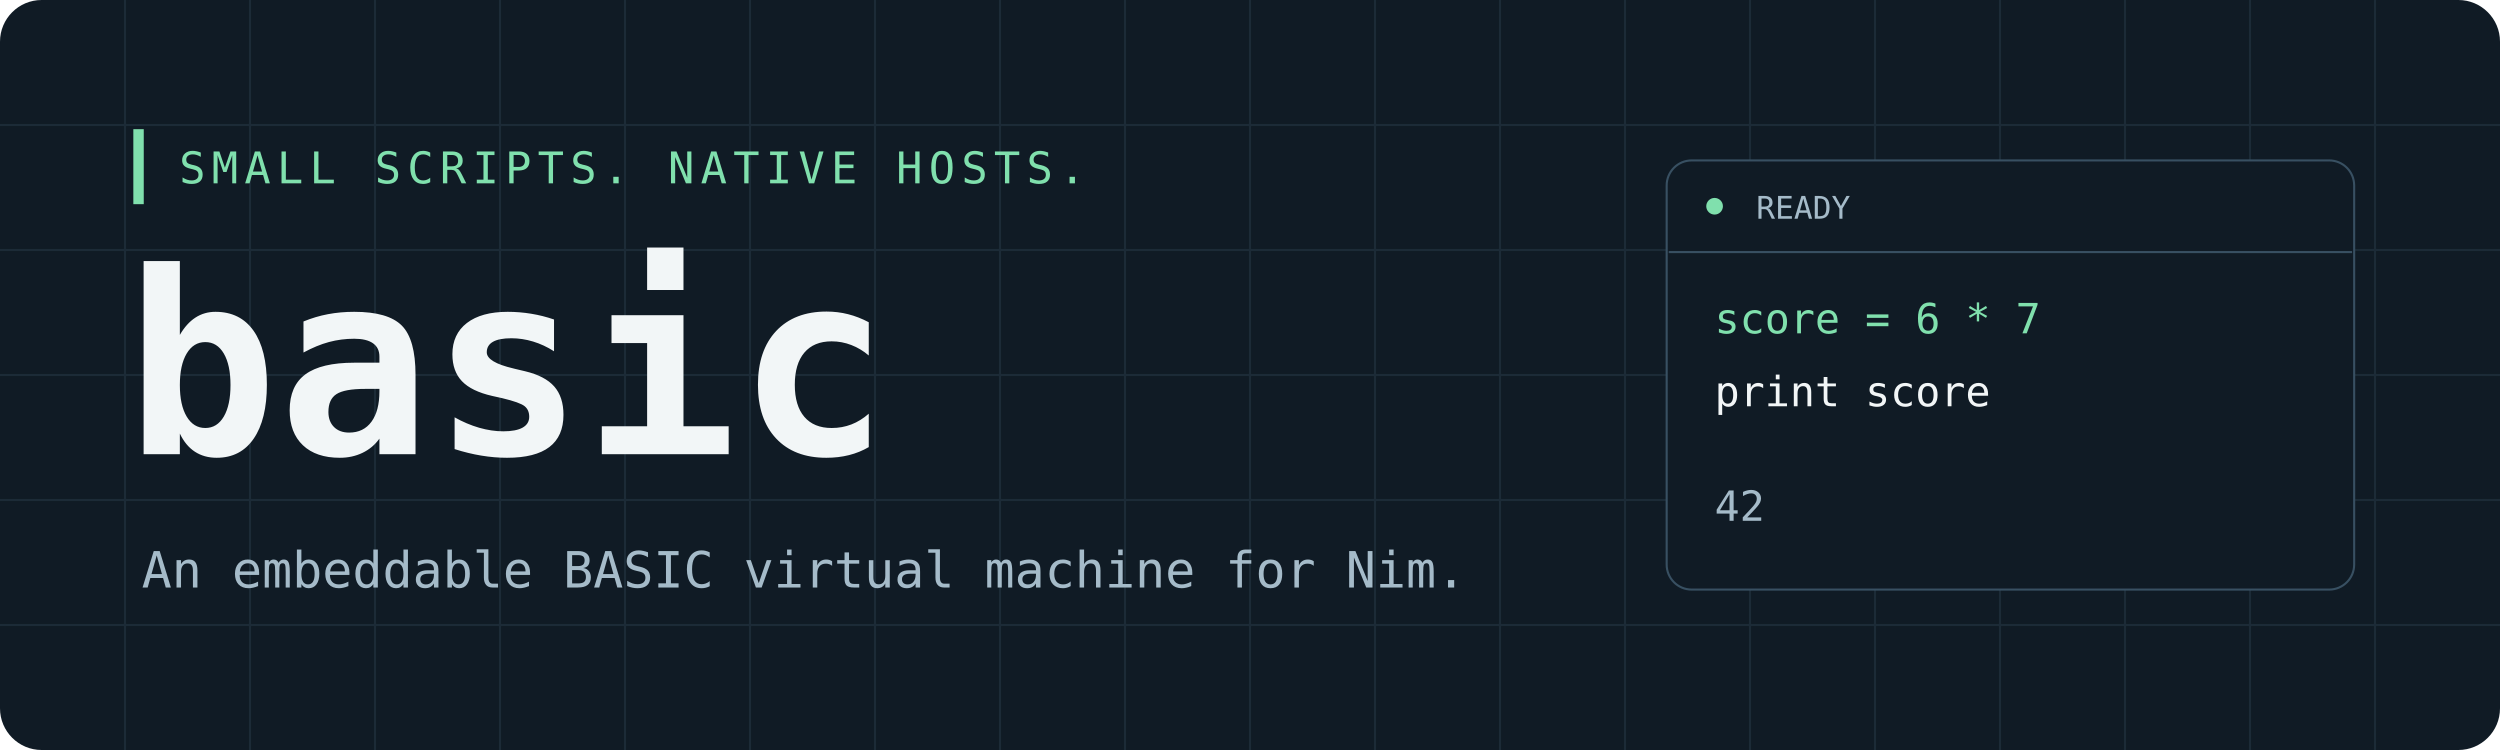
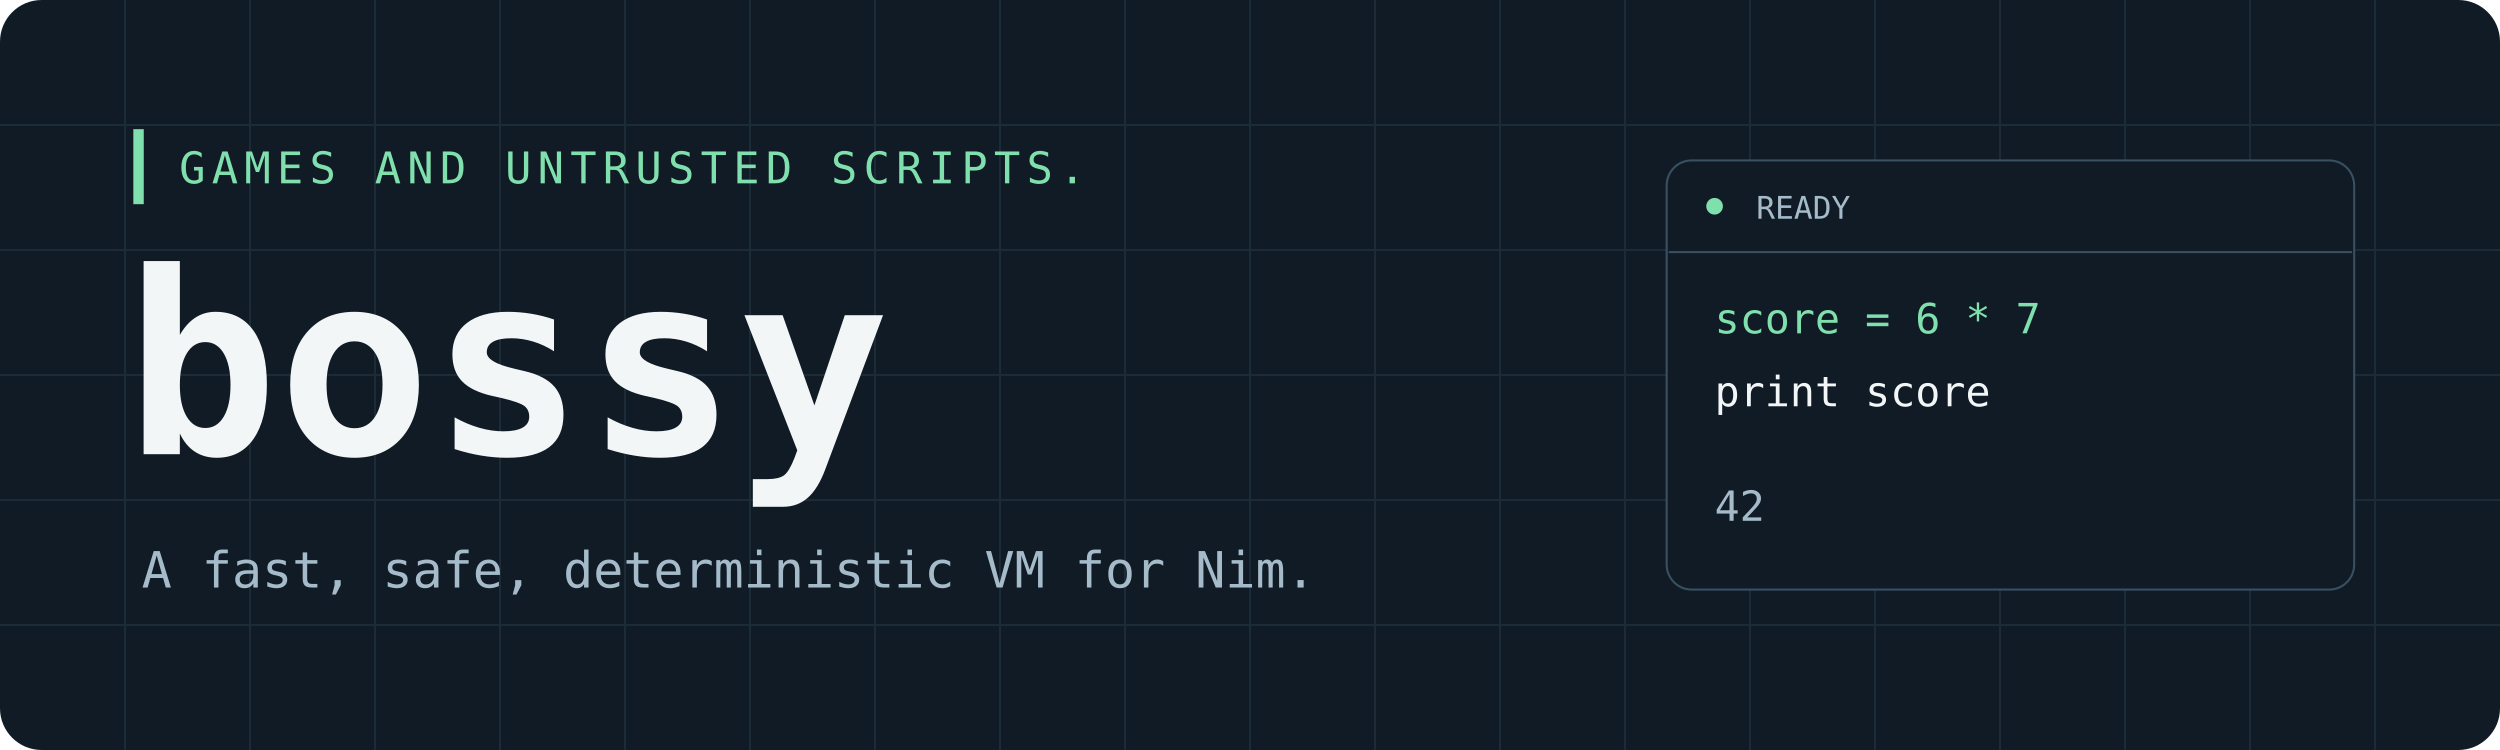
<svg xmlns="http://www.w3.org/2000/svg" width="1200" height="360" viewBox="0 0 1200 360" role="img" aria-labelledby="title desc">
  <rect width="1200" height="360" rx="20" fill="#101b25" />
  <path d="M0 300H1200M0 240H1200M0 180H1200M0 120H1200M0 60H1200M60 0V360M120 0V360M180 0V360M240 0V360M300 0V360M360 0V360M420 0V360M480 0V360M540 0V360M600 0V360M660 0V360M720 0V360M780 0V360M840 0V360M900 0V360M960 0V360M1020 0V360M1080 0V360M1140 0V360" stroke="#1c2b37" stroke-width="1" />
  <rect x="64" y="62" width="5" height="36" fill="#80e0ad" />
-   <text x="86" y="88" fill="#80e0ad" font-family="monospace" font-size="21" letter-spacing="3">SMALL SCRIPTS. NATIVE HOSTS.</text>
-   <text x="60" y="218" fill="#f2f6f7" font-family="monospace" font-weight="700" font-size="122">basic</text>
-   <text x="68" y="282" fill="#a5bbc9" font-family="monospace" font-size="24">An embeddable BASIC virtual machine for Nim.</text>
+   <text x="86" y="88" fill="#80e0ad" font-family="monospace" font-size="21" letter-spacing="3">GAMES AND UNTRUSTED SCRIPTS.</text>
+   <text x="60" y="218" fill="#f2f6f7" font-family="monospace" font-weight="700" font-size="122">bossy</text>
+   <text x="68" y="282" fill="#a5bbc9" font-family="monospace" font-size="24">A fast, safe, deterministic VM for Nim.</text>
  <rect x="800" y="77" width="330" height="206" rx="12" fill="#101b25" stroke="#385062" />
  <circle cx="823" cy="99" r="4" fill="#80e0ad" />
  <text x="843" y="105" fill="#a5bbc9" font-family="monospace" font-size="15">READY</text>
  <path d="M801 121H1129" stroke="#385062" />
  <g font-family="monospace" font-size="20">
    <text x="823" y="160" fill="#80e0ad">score = 6 * 7</text>
    <text x="823" y="195" fill="#f2f6f7">print score</text>
    <text x="823" y="250" fill="#a5bbc9">42</text>
  </g>
</svg>
